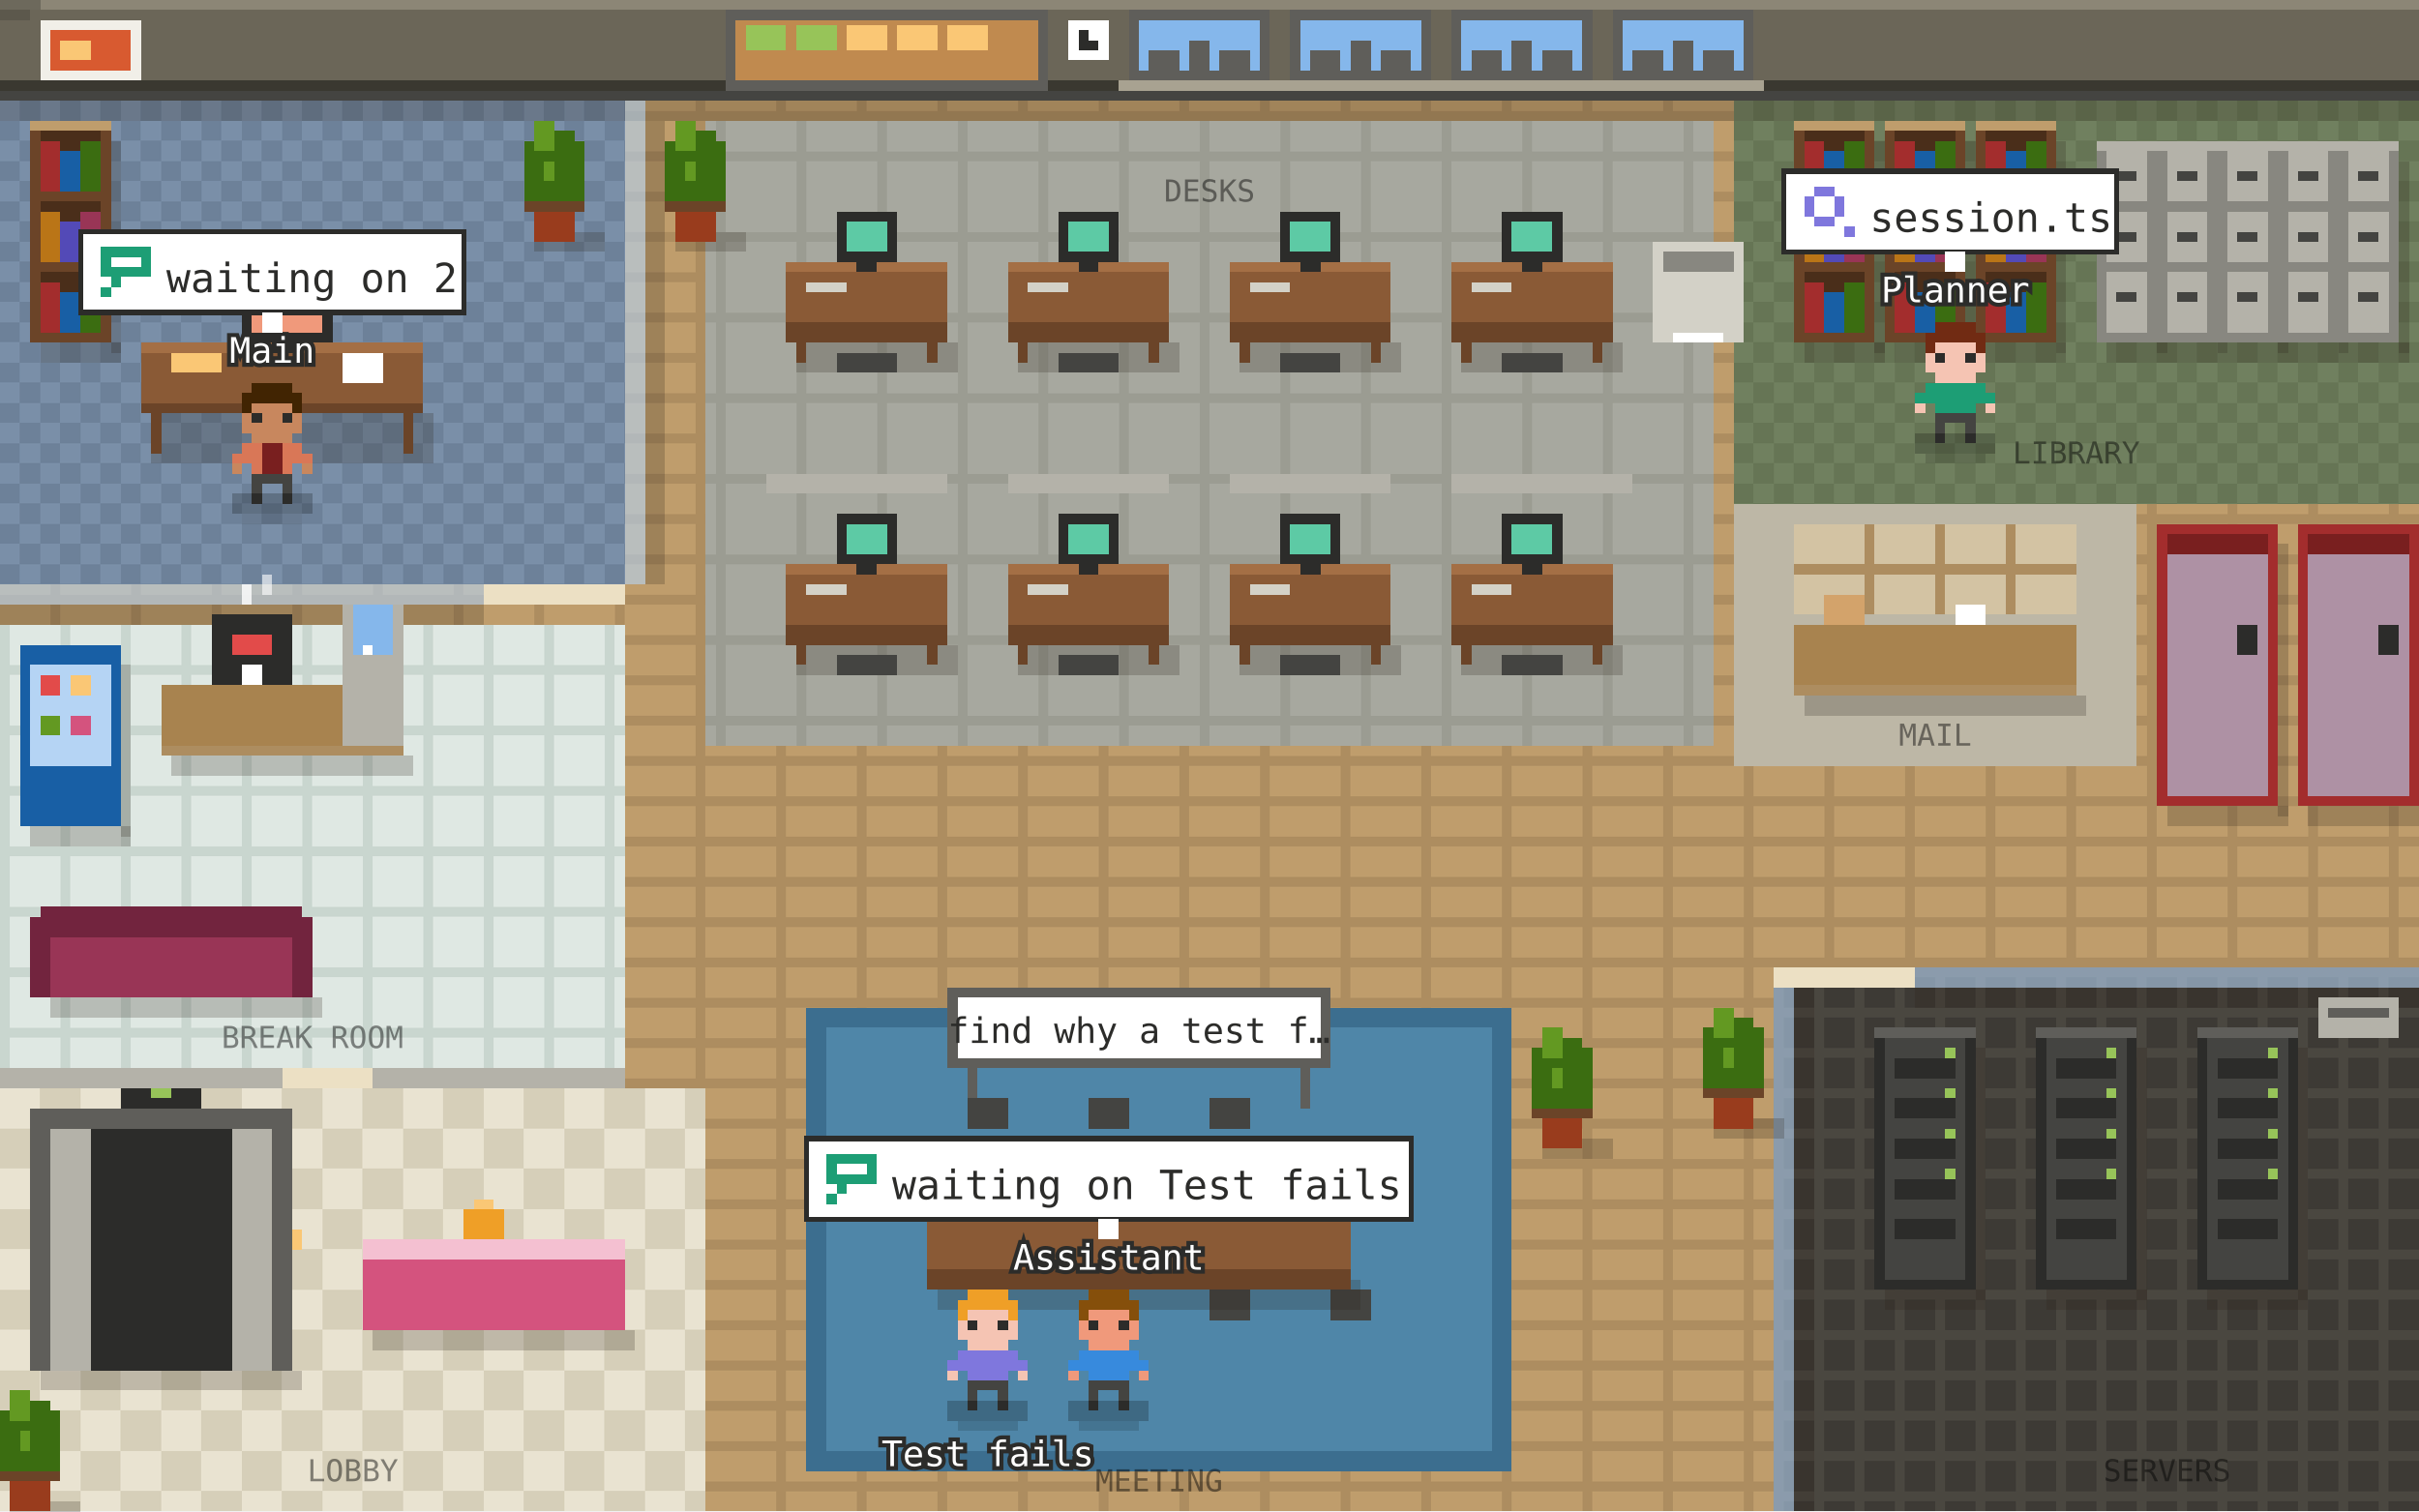
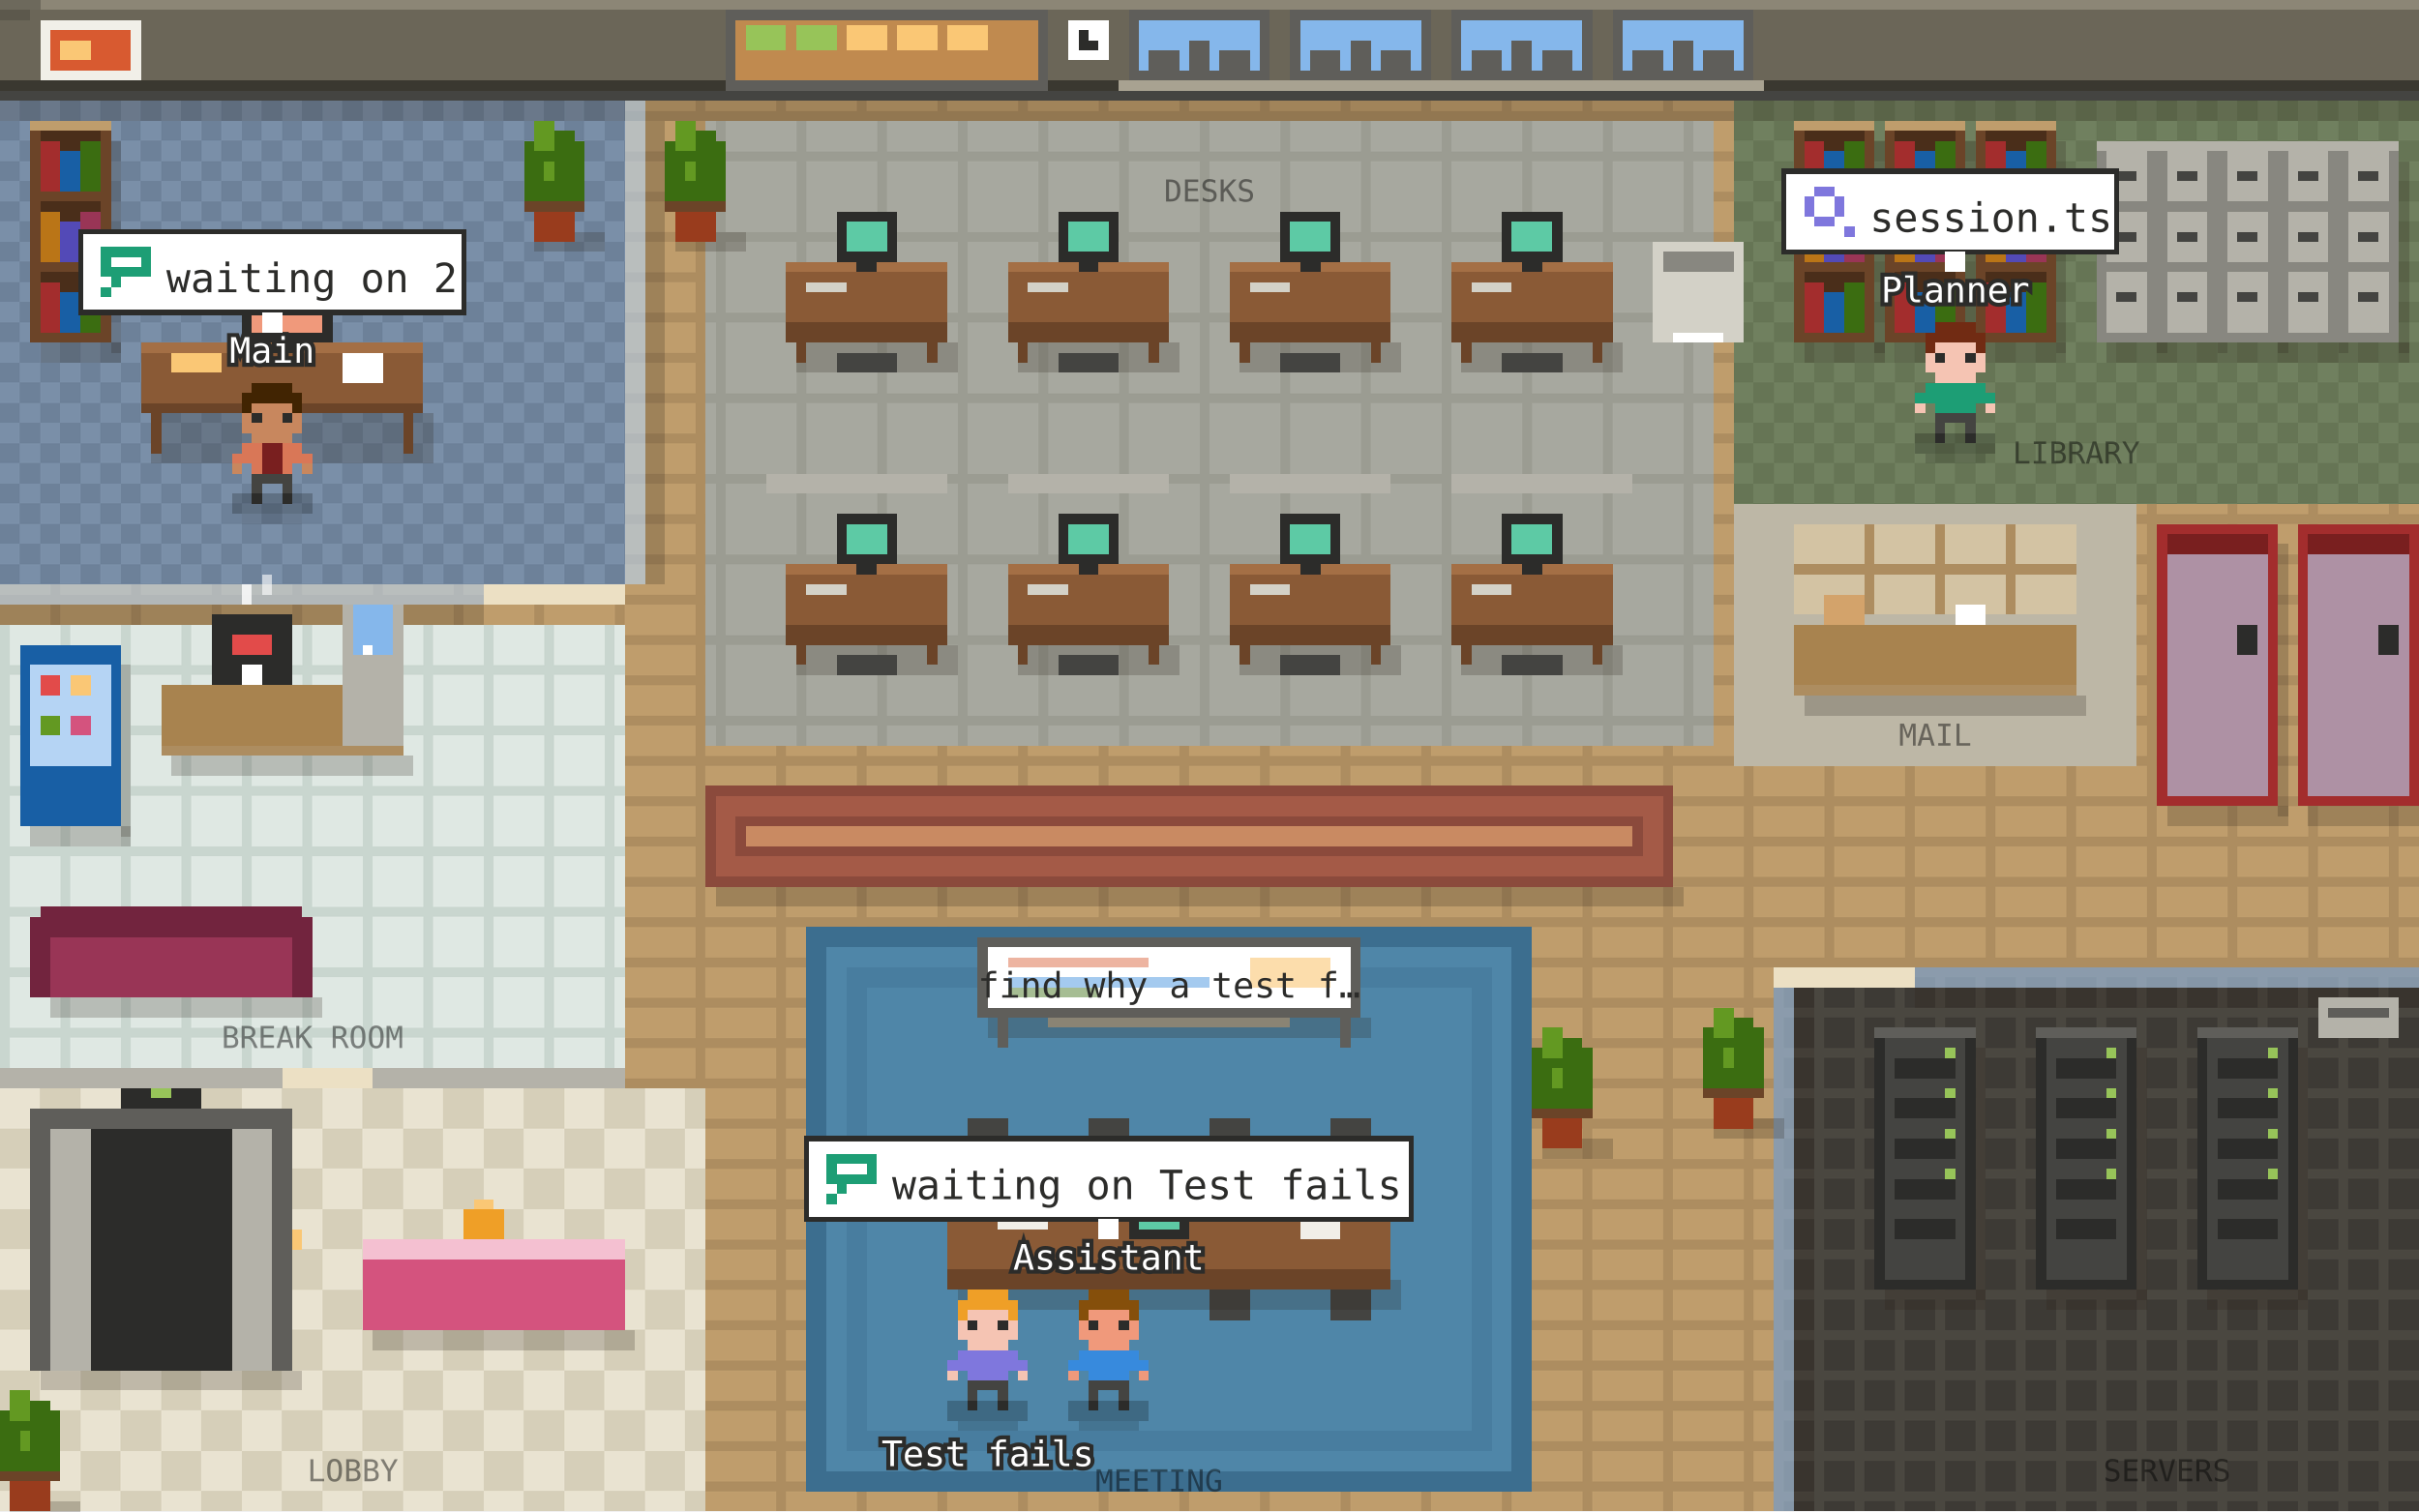
<svg xmlns="http://www.w3.org/2000/svg" viewBox="0 0 240 150" width="960" height="600" shape-rendering="crispEdges" font-family="monospace">
  <defs>
    <pattern id="po-wood" width="8" height="4" patternUnits="userSpaceOnUse">
      <rect x="0" y="0" width="8" height="4" fill="#bf9d6c" />
      <rect x="0" y="3" width="8" height="1" fill="#ad8d60" />
      <rect x="5" y="0" width="1" height="3" fill="#ad8d60" />
    </pattern>
    <pattern id="po-carpet" width="4" height="4" patternUnits="userSpaceOnUse">
      <rect x="0" y="0" width="4" height="4" fill="#7a8fa8" />
      <rect x="0" y="0" width="2" height="2" fill="#6d8199" />
      <rect x="2" y="2" width="2" height="2" fill="#6d8199" />
    </pattern>
    <pattern id="po-tile" width="6" height="6" patternUnits="userSpaceOnUse">
      <rect x="0" y="0" width="6" height="6" fill="#dfe8e3" />
      <rect x="0" y="0" width="6" height="1" fill="#c9d6cf" />
      <rect x="0" y="0" width="1" height="6" fill="#c9d6cf" />
    </pattern>
    <pattern id="po-officefloor" width="8" height="8" patternUnits="userSpaceOnUse">
      <rect x="0" y="0" width="8" height="8" fill="#a7a89f" />
      <rect x="0" y="7" width="8" height="1" fill="#9b9c92" />
      <rect x="7" y="0" width="1" height="8" fill="#9b9c92" />
    </pattern>
    <pattern id="po-libraryfloor" width="4" height="4" patternUnits="userSpaceOnUse">
      <rect x="0" y="0" width="4" height="4" fill="#70805f" />
      <rect x="0" y="0" width="2" height="2" fill="#667555" />
      <rect x="2" y="2" width="2" height="2" fill="#667555" />
    </pattern>
    <pattern id="po-marble" width="8" height="8" patternUnits="userSpaceOnUse">
      <rect x="0" y="0" width="8" height="8" fill="#e9e3d1" />
      <rect x="0" y="0" width="4" height="4" fill="#d6cfb9" />
      <rect x="4" y="4" width="4" height="4" fill="#d6cfb9" />
    </pattern>
    <pattern id="po-grate" width="4" height="4" patternUnits="userSpaceOnUse">
      <rect x="0" y="0" width="4" height="4" fill="#3d3a35" />
      <rect x="0" y="0" width="4" height="1" fill="#4a4740" />
      <rect x="0" y="0" width="1" height="4" fill="#4a4740" />
    </pattern>
    <g id="po-desk">
      <rect x="1" y="8" width="16" height="3" fill="#2a2018" fill-opacity="0.22" />
      <rect x="0" y="0" width="16" height="6" fill="#8a5a36" />
      <rect x="0" y="0" width="16" height="1" fill="#a46f45" />
      <rect x="0" y="6" width="16" height="2" fill="#6b4428" />
      <rect x="1" y="7" width="1" height="3" fill="#6b4428" />
      <rect x="14" y="7" width="1" height="3" fill="#6b4428" />
      <rect x="5" y="-5" width="6" height="5" fill="#2c2c2a" />
      <rect x="6" y="-4" width="4" height="3" fill="#5dcaa5" />
      <rect x="7" y="0" width="2" height="1" fill="#2c2c2a" />
      <rect x="2" y="2" width="4" height="1" fill="#d3d1c7" />
    </g>
    <g id="po-cab">
      <rect x="1" y="20" width="6" height="2" fill="#2a2018" fill-opacity="0.22" />
      <rect x="6" y="2" width="1" height="19" fill="#2a2018" fill-opacity="0.22" />
      <rect x="0" y="0" width="6" height="20" fill="#888780" />
      <rect x="0" y="0" width="6" height="1" fill="#b4b2a9" />
      <rect x="1" y="1" width="4" height="5" fill="#b4b2a9" />
      <rect x="1" y="7" width="4" height="5" fill="#b4b2a9" />
      <rect x="1" y="13" width="4" height="6" fill="#b4b2a9" />
      <rect x="2" y="3" width="2" height="1" fill="#444441" />
      <rect x="2" y="9" width="2" height="1" fill="#444441" />
      <rect x="2" y="15" width="2" height="1" fill="#444441" />
    </g>
    <g id="po-shelf">
      <rect x="1" y="22" width="8" height="2" fill="#2a2018" fill-opacity="0.22" />
      <rect x="8" y="2" width="1" height="21" fill="#2a2018" fill-opacity="0.22" />
      <rect x="0" y="0" width="8" height="22" fill="#6b4428" />
      <rect x="1" y="1" width="6" height="6" fill="#4a2e1a" />
      <rect x="1" y="2" width="2" height="5" fill="#a32d2d" />
      <rect x="3" y="3" width="2" height="4" fill="#185fa5" />
      <rect x="5" y="2" width="2" height="5" fill="#3b6d11" />
      <rect x="1" y="8" width="6" height="6" fill="#4a2e1a" />
      <rect x="1" y="9" width="2" height="5" fill="#ba7517" />
      <rect x="3" y="10" width="2" height="4" fill="#534ab7" />
      <rect x="5" y="9" width="2" height="5" fill="#993556" />
      <rect x="1" y="15" width="6" height="6" fill="#4a2e1a" />
      <rect x="1" y="16" width="2" height="5" fill="#a32d2d" />
      <rect x="3" y="17" width="2" height="4" fill="#185fa5" />
      <rect x="5" y="16" width="2" height="5" fill="#3b6d11" />
      <rect x="0" y="0" width="8" height="1" fill="#bf9d6c" />
    </g>
    <g id="po-rack">
      <rect x="1" y="26" width="10" height="2" fill="#2a2018" fill-opacity="0.22" />
      <rect x="10" y="2" width="1" height="25" fill="#2a2018" fill-opacity="0.22" />
      <rect x="0" y="0" width="10" height="26" fill="#2c2c2a" />
      <rect x="0" y="0" width="10" height="1" fill="#5f5e5a" />
      <rect x="1" y="1" width="8" height="24" fill="#444441" />
      <rect x="2" y="3" width="6" height="2" fill="#2c2c2a" />
      <rect x="2" y="7" width="6" height="2" fill="#2c2c2a" />
      <rect x="2" y="11" width="6" height="2" fill="#2c2c2a" />
      <rect x="2" y="15" width="6" height="2" fill="#2c2c2a" />
      <rect x="2" y="19" width="6" height="2" fill="#2c2c2a" />
    </g>
    <g id="po-plant">
      <rect x="1" y="11" width="7" height="2" fill="#2a2018" fill-opacity="0.22" />
      <rect x="1" y="8" width="4" height="4" fill="#993c1d" />
      <rect x="0" y="8" width="6" height="1" fill="#6b4428" />
      <rect x="0" y="2" width="6" height="6" fill="#3b6d11" />
      <rect x="1" y="0" width="2" height="3" fill="#639922" />
      <rect x="3" y="1" width="2" height="3" fill="#3b6d11" />
      <rect x="2" y="4" width="1" height="2" fill="#639922" />
    </g>
  </defs>
  <rect x="0" y="10" width="240" height="140" fill="url(#po-wood)" />
  <rect x="0" y="10" width="62" height="48" fill="url(#po-carpet)" />
  <rect x="0" y="62" width="62" height="44" fill="url(#po-tile)" />
  <rect x="0" y="108" width="70" height="42" fill="url(#po-marble)" />
  <rect x="70" y="12" width="100" height="62" fill="url(#po-officefloor)" />
  <rect x="172" y="10" width="68" height="40" fill="url(#po-libraryfloor)" />
  <rect x="172" y="50" width="40" height="26" fill="#bdb7a6" />
  <rect x="176" y="96" width="64" height="54" fill="url(#po-grate)" />
  <rect x="0" y="0" width="240" height="9" fill="#6b6658" />
  <rect x="0" y="0" width="240" height="1" fill="#8c8676" />
  <rect x="0" y="8" width="240" height="1" fill="#3a3830" />
  <rect x="0" y="9" width="240" height="1" fill="#444441" />
  <rect x="0" y="10" width="240" height="2" fill="#2a2018" fill-opacity="0.2" />
  <rect x="112" y="1" width="14" height="7" fill="#5f5e5a" />
  <rect x="113" y="2" width="12" height="5" fill="#85b7eb" />
  <rect x="111" y="8" width="16" height="1" fill="#a8a291" />
  <rect x="114" y="5" width="3" height="2" fill="#5f5e5a" />
  <rect x="118" y="4" width="2" height="3" fill="#5f5e5a" />
  <rect x="121" y="5" width="3" height="2" fill="#5f5e5a" />
  <rect x="128" y="1" width="14" height="7" fill="#5f5e5a" />
  <rect x="129" y="2" width="12" height="5" fill="#85b7eb" />
  <rect x="127" y="8" width="16" height="1" fill="#a8a291" />
  <rect x="130" y="5" width="3" height="2" fill="#5f5e5a" />
  <rect x="134" y="4" width="2" height="3" fill="#5f5e5a" />
  <rect x="137" y="5" width="3" height="2" fill="#5f5e5a" />
  <rect x="144" y="1" width="14" height="7" fill="#5f5e5a" />
  <rect x="145" y="2" width="12" height="5" fill="#85b7eb" />
  <rect x="143" y="8" width="16" height="1" fill="#a8a291" />
  <rect x="146" y="5" width="3" height="2" fill="#5f5e5a" />
  <rect x="150" y="4" width="2" height="3" fill="#5f5e5a" />
  <rect x="153" y="5" width="3" height="2" fill="#5f5e5a" />
  <rect x="160" y="1" width="14" height="7" fill="#5f5e5a" />
  <rect x="161" y="2" width="12" height="5" fill="#85b7eb" />
  <rect x="159" y="8" width="16" height="1" fill="#a8a291" />
  <rect x="162" y="5" width="3" height="2" fill="#5f5e5a" />
  <rect x="166" y="4" width="2" height="3" fill="#5f5e5a" />
  <rect x="169" y="5" width="3" height="2" fill="#5f5e5a" />
  <g id="po-zone-taskboard">
    <rect x="72" y="1" width="32" height="8" fill="#5f5e5a" />
    <rect x="73" y="2" width="30" height="6" fill="#c08a4f" />
  </g>
  <rect x="64" y="12" width="2" height="46" fill="#2a2018" fill-opacity="0.22" />
  <rect x="0" y="60" width="48" height="2" fill="#2a2018" fill-opacity="0.22" />
  <rect x="178" y="98" width="2" height="52" fill="#2a2018" fill-opacity="0.22" />
  <rect x="190" y="98" width="50" height="2" fill="#2a2018" fill-opacity="0.22" />
  <rect x="62" y="10" width="2" height="48" fill="#b5d4f4" fill-opacity="0.6" />
  <rect x="0" y="58" width="48" height="2" fill="#b5d4f4" fill-opacity="0.6" />
  <rect x="48" y="58" width="1" height="2" fill="#5f5e5a" />
  <rect x="176" y="98" width="2" height="52" fill="#b5d4f4" fill-opacity="0.6" />
  <rect x="190" y="96" width="50" height="2" fill="#b5d4f4" fill-opacity="0.6" />
  <rect x="189" y="96" width="1" height="2" fill="#5f5e5a" />
  <rect x="48" y="58" width="14" height="2" fill="#ece0c4" />
  <rect x="176" y="96" width="14" height="2" fill="#ece0c4" />
  <rect x="28" y="106" width="9" height="2" fill="#ece0c4" />
  <rect x="0" y="106" width="28" height="2" fill="#b4b2a9" />
  <rect x="37" y="106" width="25" height="2" fill="#b4b2a9" />
  <rect x="76" y="47" width="18" height="2" fill="#b4b2a9" />
  <rect x="100" y="47" width="16" height="2" fill="#b4b2a9" />
  <rect x="122" y="47" width="16" height="2" fill="#b4b2a9" />
  <rect x="144" y="47" width="18" height="2" fill="#b4b2a9" />
  <g id="po-zone-office">
    <use href="#po-shelf" x="3" y="12" />
    <rect x="15" y="41" width="28" height="5" fill="#2a2018" fill-opacity="0.22" />
    <rect x="14" y="34" width="28" height="6" fill="#8a5a36" />
    <rect x="14" y="34" width="28" height="1" fill="#a46f45" />
    <rect x="14" y="40" width="28" height="1" fill="#6b4428" />
    <rect x="15" y="41" width="1" height="4" fill="#6b4428" />
    <rect x="40" y="41" width="1" height="4" fill="#6b4428" />
    <rect x="24" y="28" width="9" height="6" fill="#2c2c2a" />
    <rect x="25" y="29" width="7" height="4" fill="#f0997b" />
    <rect x="27" y="34" width="3" height="1" fill="#2c2c2a" />
    <rect x="17" y="35" width="5" height="2" fill="#fac775" />
    <rect x="34" y="35" width="4" height="3" fill="#ffffff" />
    <use href="#po-plant" x="52" y="12" />
  </g>
+   <g id="po-runner">
+     <rect x="71" y="88" width="96" height="2" fill="#2a2018" fill-opacity="0.22" />
+     <rect x="70" y="78" width="96" height="10" fill="#8b4a3c" />
+     <rect x="71" y="79" width="94" height="8" fill="#a45a47" />
+     <rect x="73" y="81" width="90" height="4" fill="#8b4a3c" />
+     <rect x="74" y="82" width="88" height="2" fill="#c98a62" />
+   </g>
  <g id="po-zone-desk">
    <use href="#po-desk" x="78" y="26" />
    <rect x="83" y="35" width="6" height="2" fill="#444441" />
    <use href="#po-desk" x="100" y="26" />
    <rect x="105" y="35" width="6" height="2" fill="#444441" />
    <use href="#po-desk" x="122" y="26" />
    <rect x="127" y="35" width="6" height="2" fill="#444441" />
    <use href="#po-desk" x="144" y="26" />
    <rect x="149" y="35" width="6" height="2" fill="#444441" />
    <use href="#po-desk" x="78" y="56" />
    <rect x="83" y="65" width="6" height="2" fill="#444441" />
    <use href="#po-desk" x="100" y="56" />
    <rect x="105" y="65" width="6" height="2" fill="#444441" />
    <use href="#po-desk" x="122" y="56" />
    <rect x="127" y="65" width="6" height="2" fill="#444441" />
    <use href="#po-desk" x="144" y="56" />
    <rect x="149" y="65" width="6" height="2" fill="#444441" />
    <rect x="164" y="24" width="9" height="10" fill="#d3d1c7" />
    <rect x="165" y="25" width="7" height="2" fill="#888780" />
    <rect x="166" y="33" width="5" height="1" fill="#ffffff" />
  </g>
  <g id="po-zone-library">
    <use href="#po-shelf" x="178" y="12" />
    <use href="#po-shelf" x="187" y="12" />
    <use href="#po-shelf" x="196" y="12" />
    <use href="#po-cab" x="208" y="14" />
    <use href="#po-cab" x="214" y="14" />
    <use href="#po-cab" x="220" y="14" />
    <use href="#po-cab" x="226" y="14" />
    <use href="#po-cab" x="232" y="14" />
  </g>
  <g id="po-zone-mailroom">
    <rect x="179" y="69" width="28" height="2" fill="#2a2018" fill-opacity="0.22" />
    <rect x="178" y="52" width="28" height="9" fill="#d3c3a3" />
    <rect x="185" y="52" width="1" height="9" fill="#ad8d60" />
    <rect x="192" y="52" width="1" height="9" fill="#ad8d60" />
    <rect x="199" y="52" width="1" height="9" fill="#ad8d60" />
    <rect x="178" y="56" width="28" height="1" fill="#ad8d60" />
    <rect x="178" y="62" width="28" height="6" fill="#a8834f" />
    <rect x="178" y="68" width="28" height="1" fill="#ad8d60" />
    <rect x="181" y="59" width="4" height="3" fill="#d3a36b" />
    <rect x="194" y="60" width="3" height="2" fill="#ffffff" />
  </g>
  <g id="po-zone-phone">
    <rect x="215" y="80" width="12" height="2" fill="#2a2018" fill-opacity="0.22" />
    <rect x="226" y="54" width="1" height="27" fill="#2a2018" fill-opacity="0.22" />
    <rect x="214" y="52" width="12" height="28" fill="#a32d2d" />
    <rect x="215" y="55" width="10" height="24" fill="#b5d4f4" fill-opacity="0.6" />
    <rect x="215" y="53" width="10" height="2" fill="#791f1f" />
    <rect x="222" y="62" width="2" height="3" fill="#2c2c2a" />
    <rect x="229" y="80" width="12" height="2" fill="#2a2018" fill-opacity="0.22" />
    <rect x="240" y="54" width="1" height="27" fill="#2a2018" fill-opacity="0.22" />
    <rect x="228" y="52" width="12" height="28" fill="#a32d2d" />
    <rect x="229" y="55" width="10" height="24" fill="#b5d4f4" fill-opacity="0.6" />
    <rect x="229" y="53" width="10" height="2" fill="#791f1f" />
    <rect x="236" y="62" width="2" height="3" fill="#2c2c2a" />
  </g>
  <g id="po-zone-server">
    <use href="#po-rack" x="186" y="102" />
    <rect x="193" y="104" width="1" height="1" fill="#97c459">
      <animate attributeName="fill" values="#97c459;#27500a;#97c459" dur="0.50s" repeatCount="indefinite" />
    </rect>
    <rect x="193" y="108" width="1" height="1" fill="#97c459">
      <animate attributeName="fill" values="#97c459;#27500a;#97c459" dur="0.73s" repeatCount="indefinite" />
    </rect>
    <rect x="193" y="112" width="1" height="1" fill="#97c459">
      <animate attributeName="fill" values="#97c459;#27500a;#97c459" dur="0.96s" repeatCount="indefinite" />
    </rect>
    <rect x="193" y="116" width="1" height="1" fill="#97c459">
      <animate attributeName="fill" values="#97c459;#27500a;#97c459" dur="1.19s" repeatCount="indefinite" />
    </rect>
    <use href="#po-rack" x="202" y="102" />
    <rect x="209" y="104" width="1" height="1" fill="#97c459">
      <animate attributeName="fill" values="#97c459;#27500a;#97c459" dur="1.42s" repeatCount="indefinite" />
    </rect>
    <rect x="209" y="108" width="1" height="1" fill="#97c459">
      <animate attributeName="fill" values="#97c459;#27500a;#97c459" dur="0.50s" repeatCount="indefinite" />
    </rect>
    <rect x="209" y="112" width="1" height="1" fill="#97c459">
      <animate attributeName="fill" values="#97c459;#27500a;#97c459" dur="0.73s" repeatCount="indefinite" />
    </rect>
    <rect x="209" y="116" width="1" height="1" fill="#97c459">
      <animate attributeName="fill" values="#97c459;#27500a;#97c459" dur="0.96s" repeatCount="indefinite" />
    </rect>
    <use href="#po-rack" x="218" y="102" />
    <rect x="225" y="104" width="1" height="1" fill="#97c459">
      <animate attributeName="fill" values="#97c459;#27500a;#97c459" dur="1.19s" repeatCount="indefinite" />
    </rect>
    <rect x="225" y="108" width="1" height="1" fill="#97c459">
      <animate attributeName="fill" values="#97c459;#27500a;#97c459" dur="1.42s" repeatCount="indefinite" />
    </rect>
    <rect x="225" y="112" width="1" height="1" fill="#97c459">
      <animate attributeName="fill" values="#97c459;#27500a;#97c459" dur="0.50s" repeatCount="indefinite" />
    </rect>
    <rect x="225" y="116" width="1" height="1" fill="#97c459">
      <animate attributeName="fill" values="#97c459;#27500a;#97c459" dur="0.73s" repeatCount="indefinite" />
    </rect>
    <rect x="230" y="99" width="8" height="4" fill="#b4b2a9" />
    <rect x="231" y="100" width="6" height="1" fill="#5f5e5a" />
  </g>
  <g id="po-zone-meeting">
-     <rect x="80" y="100" width="70" height="46" fill="#3c6e8f" />
-     <rect x="82" y="102" width="66" height="42" fill="#4f86a8" />
-     <rect x="94" y="98" width="38" height="8" fill="#5f5e5a" />
-     <rect x="95" y="99" width="36" height="6" fill="#ffffff" />
-     <rect x="96" y="106" width="1" height="4" fill="#5f5e5a" />
-     <rect x="129" y="106" width="1" height="4" fill="#5f5e5a" />
-     <rect x="96" y="109" width="4" height="3" fill="#444441" />
-     <rect x="108" y="109" width="4" height="3" fill="#444441" />
-     <rect x="120" y="109" width="4" height="3" fill="#444441" />
+     <rect x="80" y="92" width="72" height="56" fill="#3c6e8f" />
+     <rect x="82" y="94" width="68" height="52" fill="#4f86a8" />
+     <rect x="84" y="96" width="64" height="48" fill="#3c6e8f" fill-opacity="0.35" />
+     <rect x="86" y="98" width="60" height="44" fill="#4f86a8" />
+     <rect x="98" y="101" width="38" height="2" fill="#2a2018" fill-opacity="0.22" />
+     <rect x="97" y="93" width="38" height="8" fill="#5f5e5a" />
+     <rect x="98" y="94" width="36" height="6" fill="#ffffff" />
+     <rect x="100" y="95" width="14" height="1" fill="#d85a30" fill-opacity="0.45" />
+     <rect x="100" y="97" width="20" height="1" fill="#378add" fill-opacity="0.45" />
+     <rect x="100" y="98" width="9" height="1" fill="#3b6d11" fill-opacity="0.45" />
+     <rect x="124" y="95" width="8" height="3" fill="#fac775" fill-opacity="0.6" />
+     <rect x="99" y="101" width="1" height="3" fill="#5f5e5a" />
+     <rect x="133" y="101" width="1" height="3" fill="#5f5e5a" />
+     <rect x="104" y="101" width="24" height="1" fill="#8a8474" />
+     <rect x="96" y="111" width="4" height="3" fill="#444441" />
    <rect x="96" y="128" width="4" height="3" fill="#444441" />
+     <rect x="108" y="111" width="4" height="3" fill="#444441" />
    <rect x="108" y="128" width="4" height="3" fill="#444441" />
+     <rect x="120" y="111" width="4" height="3" fill="#444441" />
    <rect x="120" y="128" width="4" height="3" fill="#444441" />
+     <rect x="132" y="111" width="4" height="3" fill="#444441" />
    <rect x="132" y="128" width="4" height="3" fill="#444441" />
-     <rect x="93" y="127" width="42" height="3" fill="#2a2018" fill-opacity="0.22" />
-     <rect x="92" y="116" width="42" height="10" fill="#8a5a36" />
-     <rect x="92" y="116" width="42" height="1" fill="#a46f45" />
-     <rect x="92" y="126" width="42" height="2" fill="#6b4428" />
+     <rect x="95" y="127" width="44" height="3" fill="#2a2018" fill-opacity="0.22" />
+     <rect x="94" y="116" width="44" height="10" fill="#8a5a36" />
+     <rect x="94" y="116" width="44" height="1" fill="#a46f45" />
+     <rect x="94" y="126" width="44" height="2" fill="#6b4428" />
+     <rect x="99" y="118" width="5" height="4" fill="#f1efe8" />
+     <rect x="100" y="119" width="3" height="1" fill="#b4b2a9" />
+     <rect x="112" y="119" width="6" height="4" fill="#2c2c2a" />
+     <rect x="113" y="120" width="4" height="2" fill="#5dcaa5" />
+     <rect x="124" y="119" width="2" height="2" fill="#d85a30" />
+     <rect x="129" y="118" width="4" height="5" fill="#f1efe8" />
+     <rect x="130" y="119" width="2" height="1" fill="#b4b2a9" />
  </g>
  <g id="po-zone-breakroom">
    <rect x="3" y="82" width="10" height="2" fill="#2a2018" fill-opacity="0.22" />
    <rect x="12" y="66" width="1" height="17" fill="#2a2018" fill-opacity="0.22" />
    <rect x="17" y="75" width="24" height="2" fill="#2a2018" fill-opacity="0.22" />
    <rect x="2" y="64" width="10" height="18" fill="#185fa5" />
    <rect x="3" y="66" width="8" height="10" fill="#b5d4f4" />
    <rect x="4" y="67" width="2" height="2" fill="#e24b4a" />
    <rect x="7" y="67" width="2" height="2" fill="#fac775" />
    <rect x="4" y="71" width="2" height="2" fill="#639922" />
    <rect x="7" y="71" width="2" height="2" fill="#d4537e" />
    <rect x="16" y="68" width="24" height="6" fill="#a8834f" />
    <rect x="16" y="74" width="24" height="1" fill="#ad8d60" />
    <rect x="21" y="61" width="8" height="7" fill="#2c2c2a" />
    <rect x="23" y="63" width="4" height="2" fill="#e24b4a" />
    <rect x="24" y="66" width="2" height="2" fill="#ffffff" />
    <rect x="34" y="60" width="6" height="14" fill="#b4b2a9" />
    <rect x="35" y="60" width="4" height="5" fill="#85b7eb" />
    <rect x="5" y="99" width="27" height="2" fill="#2a2018" fill-opacity="0.22" />
    <rect x="4" y="90" width="26" height="3" fill="#72243e" />
    <rect x="4" y="93" width="26" height="6" fill="#993556" />
    <rect x="3" y="91" width="2" height="8" fill="#72243e" />
    <rect x="29" y="91" width="2" height="8" fill="#72243e" />
  </g>
  <g id="po-zone-elevator">
    <rect x="4" y="136" width="26" height="2" fill="#2a2018" fill-opacity="0.22" />
    <rect x="3" y="110" width="26" height="26" fill="#5f5e5a" />
    <rect x="5" y="112" width="11" height="24" fill="#b4b2a9" />
    <rect x="16" y="112" width="11" height="24" fill="#b4b2a9" />
    <rect x="15" y="112" width="2" height="24" fill="#5f5e5a" />
    <rect x="12" y="108" width="8" height="2" fill="#2c2c2a" />
    <rect x="15" y="108" width="2" height="1" fill="#97c459" />
    <rect x="29" y="122" width="1" height="2" fill="#fac775" />
  </g>
  <g id="po-zone-reception">
    <rect x="37" y="132" width="26" height="2" fill="#2a2018" fill-opacity="0.22" />
    <rect x="36" y="123" width="26" height="2" fill="#f4c0d1" />
    <rect x="36" y="125" width="26" height="7" fill="#d4537e" />
    <rect x="46" y="120" width="4" height="3" fill="#ef9f27" />
    <rect x="47" y="119" width="2" height="1" fill="#fac775" />
  </g>
  <g id="po-labels">
    <text x="120" y="20" font-size="3" text-anchor="middle" fill="#000000" fill-opacity="0.45">DESKS</text>
    <text x="206" y="46" font-size="3" text-anchor="middle" fill="#000000" fill-opacity="0.45">LIBRARY</text>
    <text x="192" y="74" font-size="3" text-anchor="middle" fill="#000000" fill-opacity="0.45">MAIL</text>
    <text x="215" y="147" font-size="3" text-anchor="middle" fill="#000000" fill-opacity="0.45">SERVERS</text>
    <text x="115" y="148" font-size="3" text-anchor="middle" fill="#000000" fill-opacity="0.45">MEETING</text>
    <text x="31" y="104" font-size="3" text-anchor="middle" fill="#000000" fill-opacity="0.45">BREAK ROOM</text>
    <text x="35" y="147" font-size="3" text-anchor="middle" fill="#000000" fill-opacity="0.45">LOBBY</text>
  </g>
  <g id="po-decor">
    <use href="#po-plant" x="66" y="12" />
    <use href="#po-plant" x="152" y="102" />
    <use href="#po-plant" x="169" y="100" />
    <use href="#po-plant" x="0" y="138" />
    <rect x="4" y="2" width="10" height="6" fill="#f1efe8" />
    <rect x="5" y="3" width="8" height="4" fill="#d85a30" />
    <rect x="6" y="4" width="3" height="2" fill="#fac775" />
    <rect x="106" y="2" width="4" height="4" fill="#ffffff" />
    <rect x="107" y="3" width="1" height="2" fill="#2c2c2a" />
    <rect x="108" y="4" width="1" height="1" fill="#2c2c2a" />
    <g>
      <rect x="24" y="58" width="1" height="2" fill="#ffffff" fill-opacity="0.8" />
      <rect x="26" y="57" width="1" height="2" fill="#ffffff" fill-opacity="0.6" />
      <animateTransform attributeName="transform" type="translate" values="0,1;0,-2" dur="1.2s" repeatCount="indefinite" />
      <animate attributeName="opacity" values="1;0" dur="1.2s" repeatCount="indefinite" />
    </g>
    <rect x="36" y="64" width="1" height="1" fill="#ffffff">
      <animate attributeName="y" values="64;60" dur="2s" repeatCount="indefinite" />
    </rect>
  </g>
-   <text x="113" y="103.5" font-size="3.5" text-anchor="middle" fill="#2c2c2a">find why a test f…</text>
+   <g id="po-pet">
+     <g>
+       <animateMotion path="M74,84 L108,83 L146,83 L168,91 L146,93 L116,90 L90,88 L66,86 L46,86 L30,88 L17,94 L30,88 L50,86 L74,84" keyPoints="0;0.111;0.111;0.235;0.311;0.311;0.383;0.481;0.481;0.566;0.645;0.71;0.763;0.809;0.809;0.856;0.921;1" keyTimes="0;0.037;0.13;0.172;0.197;0.259;0.283;0.317;0.363;0.391;0.418;0.44;0.458;0.473;0.936;0.951;0.973;1" calcMode="linear" dur="64.912s" begin="-48.162s" repeatCount="indefinite" />
+       <g>
+         <animateTransform attributeName="transform" type="scale" calcMode="discrete" keyTimes="0;0.037;0.13;0.172;0.197;0.259;0.283;0.317;0.363;0.391;0.418;0.44;0.458;0.473;0.936;0.951;0.973" values="1 1;1 1;1 1;1 1;1 1;-1 1;-1 1;-1 1;-1 1;-1 1;-1 1;-1 1;-1 1;-1 1;1 1;1 1;1 1" dur="64.912s" begin="-48.162s" repeatCount="indefinite" />
+         <g opacity="0">
+           <animate attributeName="opacity" calcMode="discrete" keyTimes="0;0.037;0.13;0.172;0.197;0.259;0.283;0.317;0.363;0.391;0.418;0.44;0.458;0.473;0.936;0.951;0.973" values="1;0;1;1;0;1;1;0;1;1;1;1;1;0;1;1;1" dur="64.912s" begin="-48.162s" repeatCount="indefinite" />
+           <rect x="-5" y="-9" width="1" height="5" fill="#a85a1a" />
+           <rect x="-4" y="-5" width="8" height="3" fill="#d9822b" />
+           <rect x="-3" y="-5" width="1" height="2" fill="#a85a1a" />
+           <rect x="-1" y="-5" width="1" height="2" fill="#a85a1a" />
+           <rect x="1" y="-5" width="1" height="2" fill="#a85a1a" />
+           <rect x="3" y="-7" width="4" height="4" fill="#d9822b" />
+           <rect x="3" y="-8" width="1" height="1" fill="#d9822b" />
+           <rect x="6" y="-8" width="1" height="1" fill="#d9822b" />
+           <rect x="5" y="-6" width="1" height="1" fill="#2c2c2a" />
+           <rect x="7" y="-5" width="1" height="1" fill="#e8a0a0" />
+           <rect x="3" y="-4" width="2" height="1" fill="#f5d9a8" />
+           <g>
+             <rect x="-4" y="-1" width="1" height="1" fill="#a85a1a" />
+             <animateTransform attributeName="transform" type="translate" calcMode="discrete" values="0,0;0,-1" keyTimes="0;0.5" dur="0.4s" begin="0s" repeatCount="indefinite" />
+           </g>
+           <g>
+             <rect x="-2" y="-1" width="1" height="1" fill="#a85a1a" />
+             <animateTransform attributeName="transform" type="translate" calcMode="discrete" values="0,0;0,-1" keyTimes="0;0.5" dur="0.4s" begin="0.2s" repeatCount="indefinite" />
+           </g>
+           <g>
+             <rect x="2" y="-1" width="1" height="1" fill="#a85a1a" />
+             <animateTransform attributeName="transform" type="translate" calcMode="discrete" values="0,0;0,-1" keyTimes="0;0.5" dur="0.4s" begin="0.2s" repeatCount="indefinite" />
+           </g>
+           <g>
+             <rect x="4" y="-1" width="1" height="1" fill="#a85a1a" />
+             <animateTransform attributeName="transform" type="translate" calcMode="discrete" values="0,0;0,-1" keyTimes="0;0.5" dur="0.4s" begin="0s" repeatCount="indefinite" />
+           </g>
+         </g>
+         <g opacity="0">
+           <animate attributeName="opacity" calcMode="discrete" keyTimes="0;0.037;0.13;0.172;0.197;0.259;0.283;0.317;0.363;0.391;0.418;0.44;0.458;0.473;0.936;0.951;0.973" values="0;1;0;0;1;0;0;1;0;0;0;0;0;0;0;0;0" dur="64.912s" begin="-48.162s" repeatCount="indefinite" />
+           <rect x="-1" y="-6" width="5" height="6" fill="#d9822b" />
+           <rect x="0" y="-6" width="1" height="3" fill="#a85a1a" />
+           <rect x="2" y="-6" width="1" height="3" fill="#a85a1a" />
+           <rect x="0" y="-10" width="4" height="4" fill="#d9822b" />
+           <rect x="0" y="-11" width="1" height="1" fill="#d9822b" />
+           <rect x="3" y="-11" width="1" height="1" fill="#d9822b" />
+           <rect x="1" y="-9" width="1" height="1" fill="#2c2c2a" />
+           <rect x="3" y="-9" width="1" height="1" fill="#2c2c2a" />
+           <rect x="2" y="-8" width="1" height="1" fill="#e8a0a0" />
+           <rect x="1" y="-3" width="3" height="3" fill="#f5d9a8" />
+           <rect x="4" y="-1" width="4" height="1" fill="#a85a1a" />
+           <rect x="7" y="-2" width="1" height="1" fill="#a85a1a" />
+         </g>
+         <g opacity="0">
+           <animate attributeName="opacity" calcMode="discrete" keyTimes="0;0.037;0.13;0.172;0.197;0.259;0.283;0.317;0.363;0.391;0.418;0.44;0.458;0.473;0.936;0.951;0.973" values="0;0;0;0;0;0;0;0;0;0;0;0;0;1;0;0;0" dur="64.912s" begin="-48.162s" repeatCount="indefinite" />
+           <rect x="-5" y="-4" width="10" height="4" fill="#d9822b" />
+           <rect x="-3" y="-4" width="1" height="2" fill="#a85a1a" />
+           <rect x="0" y="-4" width="1" height="2" fill="#a85a1a" />
+           <rect x="-5" y="-1" width="4" height="1" fill="#a85a1a" />
+           <rect x="3" y="-4" width="4" height="3" fill="#d9822b" />
+           <rect x="3" y="-5" width="1" height="1" fill="#d9822b" />
+           <rect x="6" y="-5" width="1" height="1" fill="#d9822b" />
+           <rect x="5" y="-3" width="1" height="1" fill="#2c2c2a" />
+           <rect x="4" y="-1" width="3" height="1" fill="#f5d9a8" />
+           <text x="6" y="-5" font-size="3" fill="#ffffff" stroke="#2c2c2a" stroke-width="0.4" paint-order="stroke" opacity="0">z<animate attributeName="opacity" values="0;1;0" dur="2.4s" begin="0s" repeatCount="indefinite" />
+             <animateTransform attributeName="transform" type="translate" values="0,0;1,-5" dur="2.4s" begin="0s" repeatCount="indefinite" />
+           </text>
+           <text x="8" y="-5" font-size="3" fill="#ffffff" stroke="#2c2c2a" stroke-width="0.4" paint-order="stroke" opacity="0">z<animate attributeName="opacity" values="0;1;0" dur="2.4s" begin="0.8s" repeatCount="indefinite" />
+             <animateTransform attributeName="transform" type="translate" values="0,0;1,-5" dur="2.4s" begin="0.8s" repeatCount="indefinite" />
+           </text>
+         </g>
+       </g>
+     </g>
+   </g>
+   <text x="116" y="99" font-size="3.5" text-anchor="middle" fill="#2c2c2a">find why a test f…</text>
  <rect x="74" y="2.5" width="4" height="2.5" fill="#97c459" />
  <rect x="79" y="2.5" width="4" height="2.5" fill="#97c459" />
  <rect x="84" y="2.5" width="4" height="2.5" fill="#fac775" />
  <rect x="89" y="2.5" width="4" height="2.5" fill="#fac775" />
  <rect x="94" y="2.5" width="4" height="2.5" fill="#fac775" />
  <rect x="9" y="112" width="14" height="24" fill="#2c2c2a" />
  <g id="agent-plan-1" transform="translate(194,44)">
    <g>
      <rect x="-4" y="-1" width="8" height="2" fill="#000000" fill-opacity="0.22" />
      <rect x="-3" y="1" width="6" height="1" fill="#000000" fill-opacity="0.14" />
      <g transform="translate(-4,-12)">
        <rect x="2" y="0" width="4" height="1" fill="#712b13" />
        <rect x="1" y="1" width="6" height="1" fill="#712b13" />
        <rect x="1" y="2" width="1" height="1" fill="#712b13" />
        <rect x="2" y="2" width="4" height="1" fill="#f5c4b3" />
        <rect x="6" y="2" width="1" height="1" fill="#712b13" />
        <rect x="1" y="3" width="1" height="1" fill="#f5c4b3" />
        <rect x="2" y="3" width="1" height="1" fill="#2c2c2a" />
        <rect x="3" y="3" width="2" height="1" fill="#f5c4b3" />
        <rect x="5" y="3" width="1" height="1" fill="#2c2c2a" />
        <rect x="6" y="3" width="1" height="1" fill="#f5c4b3" />
        <rect x="1" y="4" width="6" height="1" fill="#f5c4b3" />
        <rect x="2" y="5" width="4" height="1" fill="#f5c4b3" />
        <rect x="1" y="6" width="6" height="1" fill="#1d9e75" />
        <rect x="0" y="7" width="8" height="1" fill="#1d9e75" />
        <rect x="0" y="8" width="1" height="1" fill="#f5c4b3" />
        <rect x="2" y="8" width="4" height="1" fill="#1d9e75" />
        <rect x="7" y="8" width="1" height="1" fill="#f5c4b3" />
        <rect x="2" y="9" width="4" height="1" fill="#444441" />
        <rect x="2" y="10" width="1" height="1" fill="#444441" />
        <rect x="2" y="11" width="1" height="1" fill="#2c2c2a" />
        <rect x="5" y="10" width="1" height="1" fill="#444441" />
        <rect x="5" y="11" width="1" height="1" fill="#2c2c2a" />
      </g>
      <animateTransform attributeName="transform" type="translate" values="0,0;0,-0.6;0,0" dur="0.7s" repeatCount="indefinite" />
    </g>
    <text x="0" y="-14" font-size="3.5" text-anchor="middle" fill="#ffffff" stroke="#2c2c2a" stroke-width="0.8" paint-order="stroke">Planner</text>
    <g transform="translate(-17,-27)">
      <rect x="0" y="0" width="33" height="8" fill="#ffffff" stroke="#2c2c2a" stroke-width="0.5" />
      <rect x="16" y="8" width="2" height="2" fill="#ffffff" />
      <rect x="3" y="1.5" width="2" height="1" fill="#7f77dd" />
      <rect x="2" y="2.5" width="1" height="1" fill="#7f77dd" />
      <rect x="5" y="2.5" width="1" height="1" fill="#7f77dd" />
      <rect x="2" y="3.5" width="1" height="1" fill="#7f77dd" />
      <rect x="5" y="3.5" width="1" height="1" fill="#7f77dd" />
      <rect x="3" y="4.5" width="2" height="1" fill="#7f77dd" />
      <rect x="6" y="5.5" width="1" height="1" fill="#7f77dd" />
      <text x="8.5" y="6" font-size="4" fill="#2c2c2a">session.ts</text>
    </g>
  </g>
  <g id="agent-main" transform="translate(27,50)">
    <rect x="-4" y="-1" width="8" height="2" fill="#000000" fill-opacity="0.22" />
    <rect x="-3" y="1" width="6" height="1" fill="#000000" fill-opacity="0.14" />
    <g transform="translate(-4,-12)">
      <rect x="2" y="0" width="4" height="1" fill="#412402" />
      <rect x="1" y="1" width="6" height="1" fill="#412402" />
      <rect x="1" y="2" width="1" height="1" fill="#412402" />
      <rect x="2" y="2" width="4" height="1" fill="#c8875e" />
      <rect x="6" y="2" width="1" height="1" fill="#412402" />
      <rect x="1" y="3" width="1" height="1" fill="#c8875e" />
      <rect x="2" y="3" width="1" height="1" fill="#2c2c2a" />
      <rect x="3" y="3" width="2" height="1" fill="#c8875e" />
      <rect x="5" y="3" width="1" height="1" fill="#2c2c2a" />
      <rect x="6" y="3" width="1" height="1" fill="#c8875e" />
      <rect x="1" y="4" width="6" height="1" fill="#c8875e" />
      <rect x="2" y="5" width="4" height="1" fill="#c8875e" />
      <rect x="1" y="6" width="2" height="1" fill="#d97757" />
      <rect x="3" y="6" width="2" height="1" fill="#791f1f" />
      <rect x="5" y="6" width="2" height="1" fill="#d97757" />
      <rect x="0" y="7" width="3" height="1" fill="#d97757" />
      <rect x="3" y="7" width="2" height="1" fill="#791f1f" />
      <rect x="5" y="7" width="3" height="1" fill="#d97757" />
      <rect x="0" y="8" width="1" height="1" fill="#c8875e" />
      <rect x="2" y="8" width="1" height="1" fill="#d97757" />
      <rect x="3" y="8" width="2" height="1" fill="#791f1f" />
      <rect x="5" y="8" width="1" height="1" fill="#d97757" />
      <rect x="7" y="8" width="1" height="1" fill="#c8875e" />
      <rect x="2" y="9" width="4" height="1" fill="#444441" />
      <rect x="2" y="10" width="1" height="1" fill="#444441" />
      <rect x="2" y="11" width="1" height="1" fill="#2c2c2a" />
      <rect x="5" y="10" width="1" height="1" fill="#444441" />
      <rect x="5" y="11" width="1" height="1" fill="#2c2c2a" />
    </g>
    <text x="0" y="-14" font-size="3.5" text-anchor="middle" fill="#ffffff" stroke="#2c2c2a" stroke-width="0.8" paint-order="stroke">Main</text>
    <g transform="translate(-19,-27)">
      <rect x="0" y="0" width="38" height="8" fill="#ffffff" stroke="#2c2c2a" stroke-width="0.5" />
      <rect x="18" y="8" width="2" height="2" fill="#ffffff" />
      <rect x="2" y="1.5" width="5" height="1" fill="#1d9e75" />
      <rect x="2" y="2.5" width="1" height="1" fill="#1d9e75" />
      <rect x="6" y="2.5" width="1" height="1" fill="#1d9e75" />
      <rect x="2" y="3.5" width="5" height="1" fill="#1d9e75" />
      <rect x="3" y="4.5" width="1" height="1" fill="#1d9e75" />
      <rect x="2" y="5.5" width="1" height="1" fill="#1d9e75" />
      <text x="8.5" y="6" font-size="4" fill="#2c2c2a">waiting on 2</text>
    </g>
  </g>
  <g id="agent-explore-1">
    <set attributeName="visibility" to="hidden" begin="4771ms" />
    <animateMotion dur="4771ms" fill="freeze" path="M172,74 L172,88 L55,88 L55,62 L55,50 L36,50 L55,50 L55,62 L55,88 L32,88 L32,138 L16,138" />
    <rect x="-4" y="-1" width="8" height="2" fill="#000000" fill-opacity="0.22" />
    <rect x="-3" y="1" width="6" height="1" fill="#000000" fill-opacity="0.14" />
    <g transform="translate(-4,-12)">
      <g>
        <rect x="2" y="0" width="4" height="1" fill="#412402" />
        <rect x="1" y="1" width="6" height="1" fill="#412402" />
        <rect x="1" y="2" width="1" height="1" fill="#412402" />
        <rect x="2" y="2" width="4" height="1" fill="#f5c4b3" />
        <rect x="6" y="2" width="1" height="1" fill="#412402" />
        <rect x="1" y="3" width="1" height="1" fill="#f5c4b3" />
        <rect x="2" y="3" width="1" height="1" fill="#2c2c2a" />
        <rect x="3" y="3" width="2" height="1" fill="#f5c4b3" />
        <rect x="5" y="3" width="1" height="1" fill="#2c2c2a" />
        <rect x="6" y="3" width="1" height="1" fill="#f5c4b3" />
        <rect x="1" y="4" width="6" height="1" fill="#f5c4b3" />
        <rect x="2" y="5" width="4" height="1" fill="#f5c4b3" />
        <rect x="1" y="6" width="6" height="1" fill="#7f77dd" />
        <rect x="0" y="7" width="8" height="1" fill="#7f77dd" />
        <rect x="0" y="8" width="1" height="1" fill="#f5c4b3" />
        <rect x="2" y="8" width="4" height="1" fill="#7f77dd" />
        <rect x="7" y="8" width="1" height="1" fill="#f5c4b3" />
        <rect x="2" y="9" width="4" height="1" fill="#444441" />
        <animateTransform attributeName="transform" type="translate" calcMode="discrete" values="0,0;0,-1" keyTimes="0;0.5" dur="0.3s" repeatDur="4771ms" />
      </g>
      <g>
        <rect x="2" y="10" width="1" height="1" fill="#444441" />
        <rect x="2" y="11" width="1" height="1" fill="#2c2c2a" />
        <animateTransform attributeName="transform" type="translate" calcMode="discrete" values="0,0;1,-1;1,0;0,0;-1,0;-1,0" keyTimes="0;0.17;0.34;0.5;0.67;0.84" dur="0.6s" begin="0s" repeatDur="4771ms" />
      </g>
      <g>
        <rect x="5" y="10" width="1" height="1" fill="#444441" />
        <rect x="5" y="11" width="1" height="1" fill="#2c2c2a" />
        <animateTransform attributeName="transform" type="translate" calcMode="discrete" values="0,0;1,-1;1,0;0,0;-1,0;-1,0" keyTimes="0;0.17;0.34;0.5;0.67;0.84" dur="0.6s" begin="0.3s" repeatDur="4771ms" />
      </g>
    </g>
    <g>
      <rect x="-1" y="-5" width="2" height="1" fill="#ba7517" />
      <rect x="-1" y="-4" width="5" height="1" fill="#fac775" />
      <rect x="-1" y="-3" width="5" height="1" fill="#fac775" />
      <rect x="-1" y="-2" width="5" height="1" fill="#fac775" />
      <set attributeName="visibility" to="hidden" begin="2685ms" />
    </g>
    <text x="0" y="-14" font-size="3.5" text-anchor="middle" fill="#ffffff" stroke="#2c2c2a" stroke-width="0.8" paint-order="stroke">Researcher</text>
  </g>
  <g id="agent-tester-1" transform="translate(110,140)">
    <rect x="-4" y="-1" width="8" height="2" fill="#000000" fill-opacity="0.22" />
    <rect x="-3" y="1" width="6" height="1" fill="#000000" fill-opacity="0.14" />
    <g transform="translate(-4,-12)">
      <rect x="2" y="0" width="4" height="1" fill="#854f0b" />
      <rect x="1" y="1" width="6" height="1" fill="#854f0b" />
      <rect x="1" y="2" width="1" height="1" fill="#854f0b" />
      <rect x="2" y="2" width="4" height="1" fill="#f0997b" />
      <rect x="6" y="2" width="1" height="1" fill="#854f0b" />
      <rect x="1" y="3" width="1" height="1" fill="#f0997b" />
      <rect x="2" y="3" width="1" height="1" fill="#2c2c2a" />
      <rect x="3" y="3" width="2" height="1" fill="#f0997b" />
      <rect x="5" y="3" width="1" height="1" fill="#2c2c2a" />
      <rect x="6" y="3" width="1" height="1" fill="#f0997b" />
      <rect x="1" y="4" width="6" height="1" fill="#f0997b" />
      <rect x="2" y="5" width="4" height="1" fill="#f0997b" />
      <rect x="1" y="6" width="6" height="1" fill="#378add" />
      <rect x="0" y="7" width="8" height="1" fill="#378add" />
      <rect x="0" y="8" width="1" height="1" fill="#f0997b" />
      <rect x="2" y="8" width="4" height="1" fill="#378add" />
      <rect x="7" y="8" width="1" height="1" fill="#f0997b" />
      <rect x="2" y="9" width="4" height="1" fill="#444441" />
      <rect x="2" y="10" width="1" height="1" fill="#444441" />
      <rect x="2" y="11" width="1" height="1" fill="#2c2c2a" />
      <rect x="5" y="10" width="1" height="1" fill="#444441" />
      <rect x="5" y="11" width="1" height="1" fill="#2c2c2a" />
    </g>
    <text x="0" y="-14" font-size="3.5" text-anchor="middle" fill="#ffffff" stroke="#2c2c2a" stroke-width="0.8" paint-order="stroke">Assistant</text>
    <g transform="translate(-30,-27)">
      <rect x="0" y="0" width="60" height="8" fill="#ffffff" stroke="#2c2c2a" stroke-width="0.5" />
      <rect x="29" y="8" width="2" height="2" fill="#ffffff" />
      <rect x="2" y="1.5" width="5" height="1" fill="#1d9e75" />
      <rect x="2" y="2.5" width="1" height="1" fill="#1d9e75" />
      <rect x="6" y="2.5" width="1" height="1" fill="#1d9e75" />
      <rect x="2" y="3.5" width="5" height="1" fill="#1d9e75" />
      <rect x="3" y="4.5" width="1" height="1" fill="#1d9e75" />
      <rect x="2" y="5.5" width="1" height="1" fill="#1d9e75" />
      <text x="8.5" y="6" font-size="4" fill="#2c2c2a">waiting on Test fails</text>
    </g>
  </g>
  <g id="agent-digger-1" transform="translate(98,140)">
    <rect x="-4" y="-1" width="8" height="2" fill="#000000" fill-opacity="0.22" />
    <rect x="-3" y="1" width="6" height="1" fill="#000000" fill-opacity="0.14" />
    <g transform="translate(-4,-12)">
      <rect x="2" y="0" width="4" height="1" fill="#ef9f27" />
      <rect x="1" y="1" width="6" height="1" fill="#ef9f27" />
      <rect x="1" y="2" width="1" height="1" fill="#ef9f27" />
      <rect x="2" y="2" width="4" height="1" fill="#f5c4b3" />
      <rect x="6" y="2" width="1" height="1" fill="#ef9f27" />
      <rect x="1" y="3" width="1" height="1" fill="#f5c4b3" />
      <rect x="2" y="3" width="1" height="1" fill="#2c2c2a" />
      <rect x="3" y="3" width="2" height="1" fill="#f5c4b3" />
      <rect x="5" y="3" width="1" height="1" fill="#2c2c2a" />
      <rect x="6" y="3" width="1" height="1" fill="#f5c4b3" />
      <rect x="1" y="4" width="6" height="1" fill="#f5c4b3" />
      <rect x="2" y="5" width="4" height="1" fill="#f5c4b3" />
      <rect x="1" y="6" width="6" height="1" fill="#7f77dd" />
      <rect x="0" y="7" width="8" height="1" fill="#7f77dd" />
      <rect x="0" y="8" width="1" height="1" fill="#f5c4b3" />
      <rect x="2" y="8" width="4" height="1" fill="#7f77dd" />
      <rect x="7" y="8" width="1" height="1" fill="#f5c4b3" />
      <rect x="2" y="9" width="4" height="1" fill="#444441" />
      <rect x="2" y="10" width="1" height="1" fill="#444441" />
      <rect x="2" y="11" width="1" height="1" fill="#2c2c2a" />
      <rect x="5" y="10" width="1" height="1" fill="#444441" />
      <rect x="5" y="11" width="1" height="1" fill="#2c2c2a" />
    </g>
    <text x="0" y="5.5" font-size="3.5" text-anchor="middle" fill="#ffffff" stroke="#2c2c2a" stroke-width="0.8" paint-order="stroke">Test fails</text>
  </g>
</svg>
